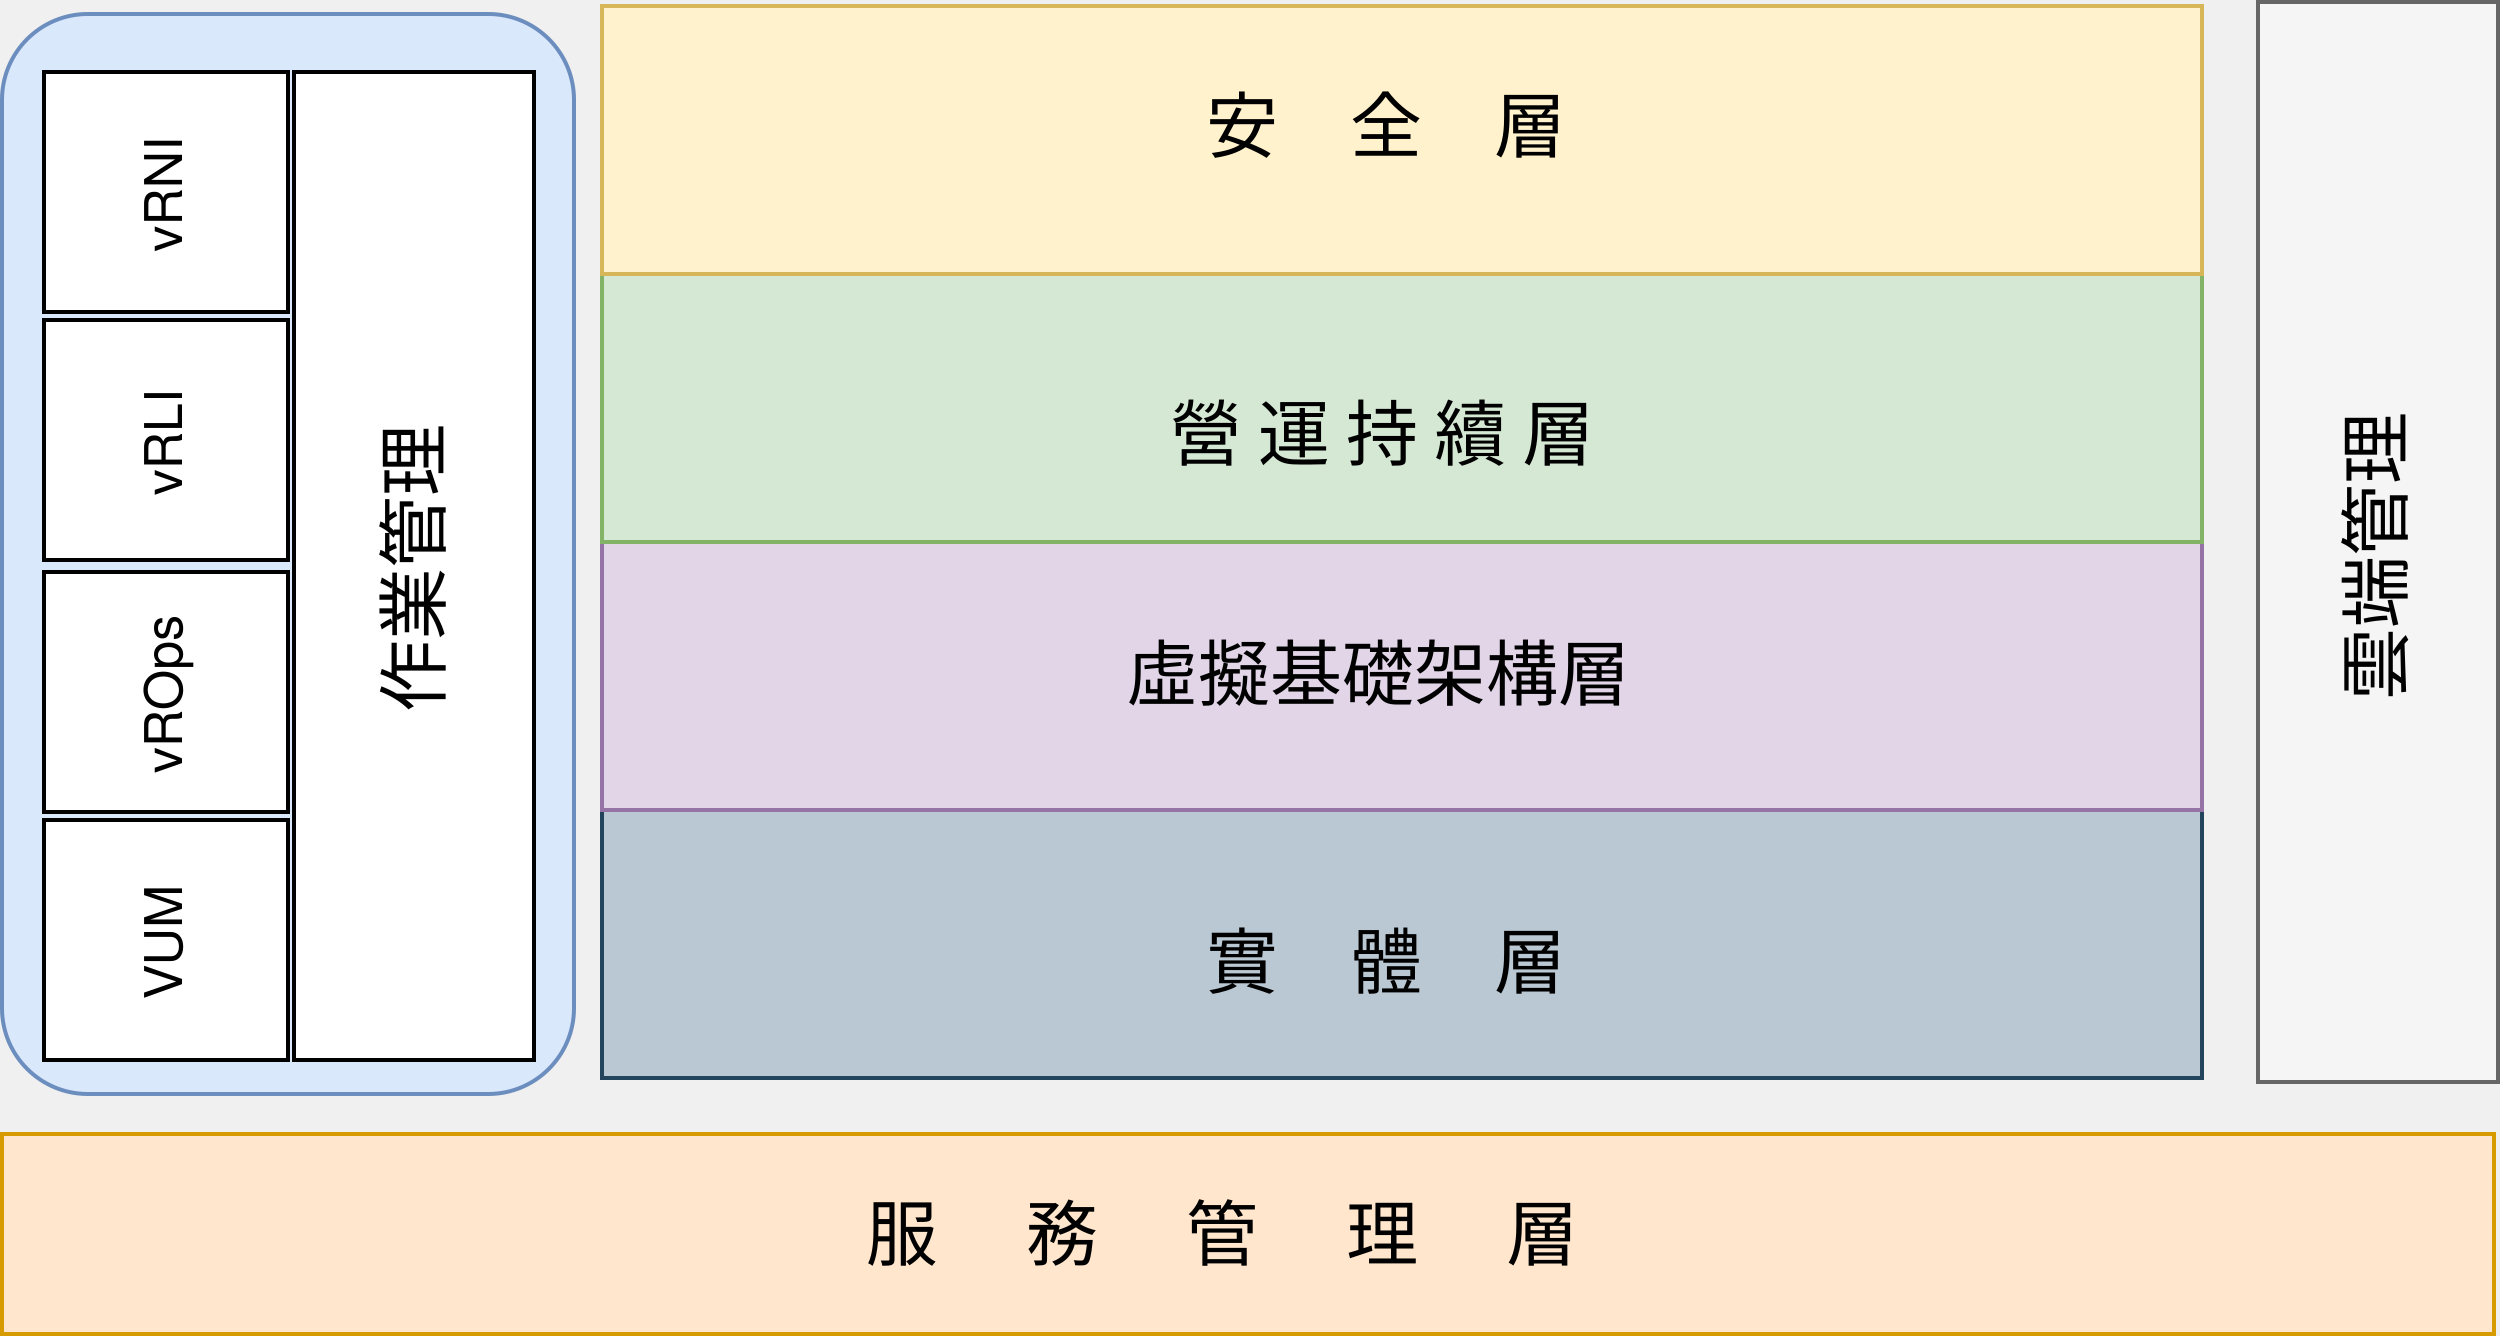
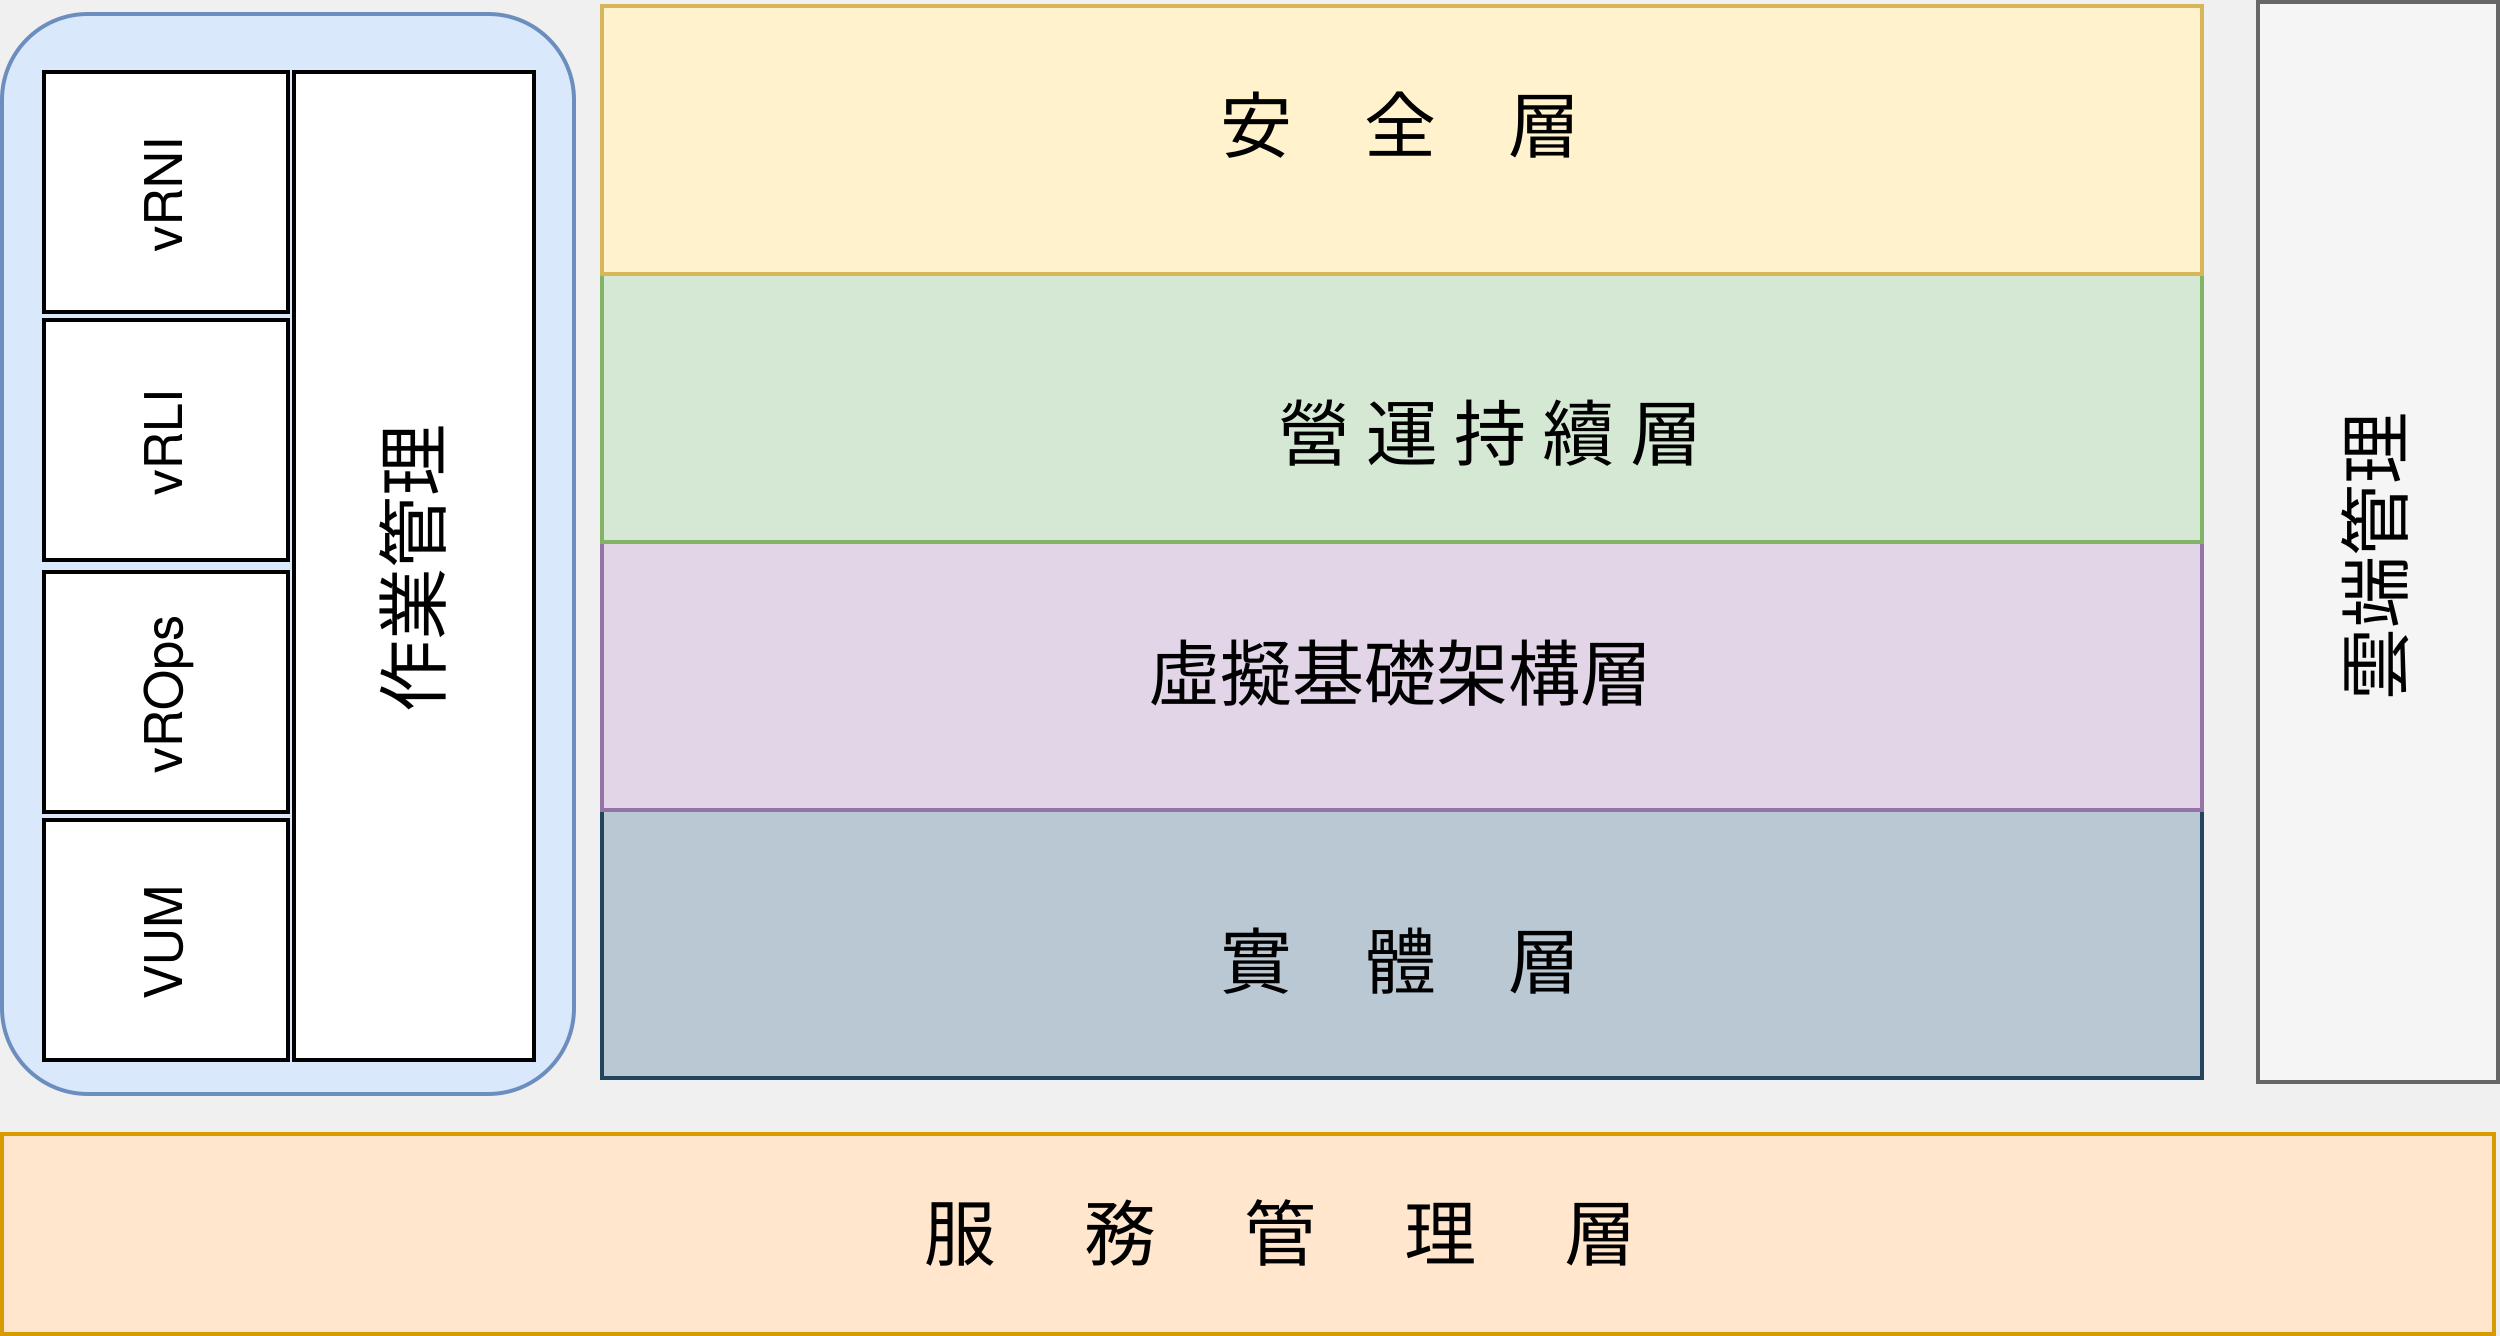
<svg xmlns="http://www.w3.org/2000/svg" version="1.1" width="625px" height="334px" viewBox="-0.5 -0.5 625 334">
  <defs />
  <g>
    <rect x="0" y="3" width="143" height="270" rx="21.45" ry="21.45" fill="#dae8fc" stroke="#6c8ebf" pointer-events="none" />
    <rect x="150" y="202" width="400" height="67" fill="#bac8d3" stroke="#23445d" pointer-events="none" />
    <g fill="#000000" font-family="Helvetica" text-anchor="middle" font-size="18px">
-       <text x="346" y="246.5">實　體　層</text>
+       <text x="349.5" y="246.5">實　體　層</text>
    </g>
    <rect x="150" y="135" width="400" height="67" fill="#e1d5e7" stroke="#9673a6" pointer-events="none" />
    <rect x="150" y="68" width="400" height="67" fill="#d5e8d4" stroke="#82b366" pointer-events="none" />
    <rect x="150" y="1" width="400" height="67" fill="#fff2cc" stroke="#d6b656" pointer-events="none" />
    <rect x="-20.5" y="111" width="247" height="60" fill="#ffffff" stroke="#000000" transform="rotate(-90,103,141)" pointer-events="none" />
    <g fill="#000000" font-family="Helvetica" text-anchor="middle" font-size="18px" transform="rotate(-90,103,141)">
      <text x="102.5" y="147.5">作業管理</text>
    </g>
    <rect x="11" y="142" width="60" height="61" fill="#ffffff" stroke="#000000" transform="rotate(-90,41,172.5)" pointer-events="none" />
    <g fill="#000000" font-family="Helvetica" text-anchor="middle" font-size="13px" transform="rotate(-90,41,172.5)">
      <text x="40.5" y="176.5">vROps</text>
    </g>
    <rect x="11" y="79" width="60" height="61" fill="#ffffff" stroke="#000000" transform="rotate(-90,41,109.5)" pointer-events="none" />
    <g fill="#000000" font-family="Helvetica" text-anchor="middle" font-size="13px" transform="rotate(-90,41,109.5)">
      <text x="40.5" y="113.5">vRLI</text>
    </g>
    <rect x="11" y="17" width="60" height="61" fill="#ffffff" stroke="#000000" transform="rotate(-90,41,47.5)" pointer-events="none" />
    <g fill="#000000" font-family="Helvetica" text-anchor="middle" font-size="13px" transform="rotate(-90,41,47.5)">
      <text x="40.5" y="51.5">vRNI</text>
    </g>
    <rect x="11" y="204" width="60" height="61" fill="#ffffff" stroke="#000000" transform="rotate(-90,41,234.5)" pointer-events="none" />
    <g fill="#000000" font-family="Helvetica" text-anchor="middle" font-size="13px" transform="rotate(-90,41,234.5)">
      <text x="40.5" y="238.5">VUM</text>
    </g>
    <rect x="286.5" y="-3.5" width="50" height="623" fill="#ffe6cc" stroke="#d79b00" transform="rotate(90,311.5,308)" pointer-events="none" />
    <g fill="#000000" font-family="Helvetica" text-anchor="middle" font-size="18px">
-       <text x="345" y="114.5">營 運 持 續 層</text>
+       <text x="372" y="114.5">營 運 持 續 層</text>
    </g>
    <g fill="#000000" font-family="Helvetica" text-anchor="middle" font-size="18px">
-       <text x="346" y="37.5">安　全　層</text>
+       <text x="349.5" y="37.5">安　全　層</text>
    </g>
    <rect x="459" y="105" width="270" height="60" fill="#f5f5f5" stroke="#666666" transform="rotate(-90,594,135)" pointer-events="none" />
    <g fill="#000000" font-family="Helvetica" text-anchor="middle" font-size="18px">
-       <text x="344" y="174.5">虛擬基礎架構層</text>
+       <text x="349.5" y="174.5">虛擬基礎架構層</text>
    </g>
    <g fill="#000000" font-family="Helvetica" text-anchor="middle" font-size="18px">
-       <text x="305" y="314.5">服　 務　 管　 理　 層</text>
+       <text x="319.5" y="314.5">服　 務　 管　 理　 層</text>
    </g>
    <g fill="#000000" font-family="Helvetica" text-anchor="middle" font-size="18px" transform="rotate(-90,593.5,138)">
      <text x="593" y="144.5">雲端管理</text>
    </g>
  </g>
</svg>
